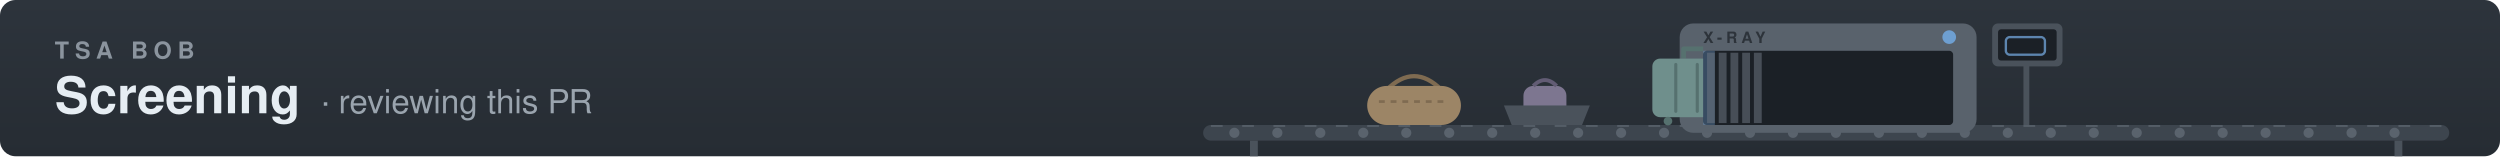
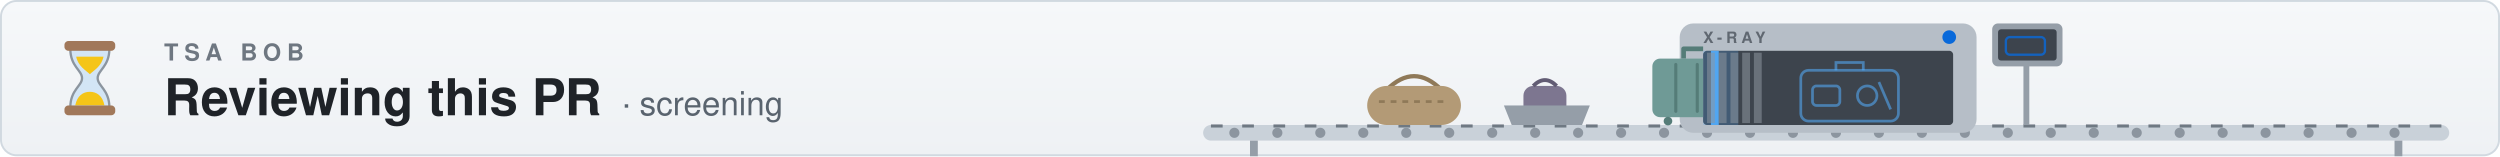
<svg xmlns="http://www.w3.org/2000/svg" width="1280" height="80" viewBox="0 0 1280 80" role="img" aria-label="TSA Bob is screening this PR">
  <defs>
    <linearGradient id="bg" x1="0" y1="0" x2="0" y2="1">
-       <stop offset="0" stop-color="#2d343c" />
-       <stop offset="1" stop-color="#262c33" />
+       <stop offset="0" stop-color="#f6f8fa" />
+       <stop offset="1" stop-color="#eef1f4" />
    </linearGradient>
    <clipPath id="outside">
      <rect x="0" y="0" width="872" height="80" />
    </clipPath>
    <clipPath id="tunnel">
      <rect x="872" y="26" width="128" height="38" />
    </clipPath>
  </defs>
-   <rect width="1280" height="80" rx="8" fill="url(#bg)" />
+   <rect x="0.5" y="0.5" width="1279" height="79" rx="8" fill="url(#bg)" stroke="#d1d9e0" />
+   <g transform="translate(24 18)">
+     <g>
+       <animateTransform attributeName="transform" type="rotate" values="0 22 22;0 22 22;180 22 22" keyTimes="0;0.85;1" dur="3s" repeatCount="indefinite" />
+       <path d="M12 7h20c0 9-6 11-6 15s6 6 6 15H12c0-9 6-11 6-15s-6-6-6-15z" fill="#cfe3f5" fill-opacity="0.9" stroke="#8c959f" stroke-width="1.2" />
+       <path d="M15 11h14c-1 5-5 7-7 9c-2-2-6-4-7-9z" fill="#f5c518">
+         <animate attributeName="fill-opacity" values="1;0.2" dur="3s" repeatCount="indefinite" />
+       </path>
+       <path d="M14.5 36c1-5 4-7 7.5-7s6.5 2 7.5 7z" fill="#f5c518">
+         <animate attributeName="fill-opacity" values="0.2;1" dur="3s" repeatCount="indefinite" />
+       </path>
+       <rect x="9" y="3" width="26" height="5" rx="2" fill="#a1785a" />
+       <rect x="9" y="36" width="26" height="5" rx="2" fill="#a1785a" />
+     </g>
+   </g>
  <g font-family="-apple-system, 'Segoe UI', Helvetica, Arial, sans-serif">
-     <text x="28" y="30" font-size="12" font-weight="700" letter-spacing="3" fill="#8b949e">TSA BOB</text>
-     <text x="28" y="58" font-size="26" font-weight="700" fill="#e6edf3">Screening<tspan dx="10" font-size="17" font-weight="400" fill="#9aa4ae">· reviewing this PR</tspan>
+     <text x="84" y="31" font-size="12" font-weight="700" letter-spacing="3" fill="#6e7781">TSA BOB</text>
+     <text x="84" y="59" font-size="26" font-weight="700" fill="#1f2328">Reviewing this PR<tspan dx="10" font-size="17" font-weight="400" fill="#59636e">· screening</tspan>
    </text>
  </g>
  <g>
-     <rect x="616" y="64" width="638" height="8" rx="4" fill="#3d454e" />
-     <line x1="620" y1="64.5" x2="1250" y2="64.5" stroke="#5a636d" stroke-width="1" stroke-dasharray="6 10" stroke-opacity="0.8">
+     <rect x="616" y="64" width="638" height="8" rx="4" fill="#c9d1d9" />
+     <line x1="620" y1="64.5" x2="1250" y2="64.5" stroke="#59636e" stroke-width="1.6" stroke-dasharray="6 10" stroke-opacity="0.8">
      <animate attributeName="stroke-dashoffset" from="16" to="0" dur="0.6s" repeatCount="indefinite" />
    </line>
-     <circle cx="632" cy="68" r="2.6" fill="#5a636d" />
-     <circle cx="654" cy="68" r="2.6" fill="#5a636d" />
-     <circle cx="676" cy="68" r="2.6" fill="#5a636d" />
-     <circle cx="698" cy="68" r="2.6" fill="#5a636d" />
-     <circle cx="720" cy="68" r="2.6" fill="#5a636d" />
-     <circle cx="742" cy="68" r="2.6" fill="#5a636d" />
-     <circle cx="764" cy="68" r="2.6" fill="#5a636d" />
-     <circle cx="786" cy="68" r="2.6" fill="#5a636d" />
-     <circle cx="808" cy="68" r="2.6" fill="#5a636d" />
-     <circle cx="830" cy="68" r="2.6" fill="#5a636d" />
-     <circle cx="852" cy="68" r="2.6" fill="#5a636d" />
-     <circle cx="874" cy="68" r="2.6" fill="#5a636d" />
-     <circle cx="896" cy="68" r="2.6" fill="#5a636d" />
-     <circle cx="918" cy="68" r="2.6" fill="#5a636d" />
-     <circle cx="940" cy="68" r="2.6" fill="#5a636d" />
-     <circle cx="962" cy="68" r="2.6" fill="#5a636d" />
-     <circle cx="984" cy="68" r="2.6" fill="#5a636d" />
-     <circle cx="1006" cy="68" r="2.6" fill="#5a636d" />
-     <circle cx="1028" cy="68" r="2.6" fill="#5a636d" />
-     <circle cx="1050" cy="68" r="2.6" fill="#5a636d" />
-     <circle cx="1072" cy="68" r="2.6" fill="#5a636d" />
-     <circle cx="1094" cy="68" r="2.6" fill="#5a636d" />
-     <circle cx="1116" cy="68" r="2.6" fill="#5a636d" />
-     <circle cx="1138" cy="68" r="2.6" fill="#5a636d" />
-     <circle cx="1160" cy="68" r="2.6" fill="#5a636d" />
-     <circle cx="1182" cy="68" r="2.6" fill="#5a636d" />
-     <circle cx="1204" cy="68" r="2.6" fill="#5a636d" />
-     <circle cx="1226" cy="68" r="2.6" fill="#5a636d" />
-     <rect x="640" y="72" width="4" height="8" fill="#4a525b" />
-     <rect x="1226" y="72" width="4" height="8" fill="#4a525b" />
+     <circle cx="632" cy="68" r="2.6" fill="#8c959f" />
+     <circle cx="654" cy="68" r="2.6" fill="#8c959f" />
+     <circle cx="676" cy="68" r="2.6" fill="#8c959f" />
+     <circle cx="698" cy="68" r="2.6" fill="#8c959f" />
+     <circle cx="720" cy="68" r="2.6" fill="#8c959f" />
+     <circle cx="742" cy="68" r="2.6" fill="#8c959f" />
+     <circle cx="764" cy="68" r="2.6" fill="#8c959f" />
+     <circle cx="786" cy="68" r="2.6" fill="#8c959f" />
+     <circle cx="808" cy="68" r="2.6" fill="#8c959f" />
+     <circle cx="830" cy="68" r="2.6" fill="#8c959f" />
+     <circle cx="852" cy="68" r="2.6" fill="#8c959f" />
+     <circle cx="874" cy="68" r="2.6" fill="#8c959f" />
+     <circle cx="896" cy="68" r="2.6" fill="#8c959f" />
+     <circle cx="918" cy="68" r="2.6" fill="#8c959f" />
+     <circle cx="940" cy="68" r="2.6" fill="#8c959f" />
+     <circle cx="962" cy="68" r="2.6" fill="#8c959f" />
+     <circle cx="984" cy="68" r="2.6" fill="#8c959f" />
+     <circle cx="1006" cy="68" r="2.6" fill="#8c959f" />
+     <circle cx="1028" cy="68" r="2.6" fill="#8c959f" />
+     <circle cx="1050" cy="68" r="2.6" fill="#8c959f" />
+     <circle cx="1072" cy="68" r="2.6" fill="#8c959f" />
+     <circle cx="1094" cy="68" r="2.6" fill="#8c959f" />
+     <circle cx="1116" cy="68" r="2.6" fill="#8c959f" />
+     <circle cx="1138" cy="68" r="2.6" fill="#8c959f" />
+     <circle cx="1160" cy="68" r="2.6" fill="#8c959f" />
+     <circle cx="1182" cy="68" r="2.6" fill="#8c959f" />
+     <circle cx="1204" cy="68" r="2.6" fill="#8c959f" />
+     <circle cx="1226" cy="68" r="2.6" fill="#8c959f" />
+     <rect x="640" y="72" width="4" height="8" fill="#959ea8" />
+     <rect x="1226" y="72" width="4" height="8" fill="#959ea8" />
  </g>
  <g>
-     <path d="M710 46 q14 -14 28 0" fill="none" stroke="#7f6b51" stroke-width="2.2" />
-     <rect x="700" y="44" width="48" height="20" rx="10" fill="#9c8566" />
-     <path d="M706 52 h36" stroke="#7f6b51" stroke-width="1.4" stroke-dasharray="3 3" />
+     <path d="M710 46 q14 -14 28 0" fill="none" stroke="#8f7958" stroke-width="2.2" />
+     <rect x="700" y="44" width="48" height="20" rx="10" fill="#b39a76" />
+     <path d="M706 52 h36" stroke="#8f7958" stroke-width="1.4" stroke-dasharray="3 3" />
  </g>
  <g>
    <rect x="780" y="44" width="22" height="16" rx="5" fill="#7d7690" />
    <path d="M785 44 q6 -6 12 0" fill="none" stroke="#625c74" stroke-width="2" />
-     <path d="M770 54 h44 l-4 10 h-36 z" fill="#4a525b" />
+     <path d="M770 54 h44 l-4 10 h-36 z" fill="#959ea8" />
  </g>
  <g>
-     <rect x="860" y="12" width="152" height="56" rx="7" fill="#59626c" />
-     <rect x="872" y="26" width="128" height="38" rx="2" fill="#1b2026" />
+     <rect x="860" y="12" width="152" height="56" rx="7" fill="#b6bec7" />
+     <rect x="872" y="26" width="128" height="38" rx="2" fill="#3d444d" />
    <g clip-path="url(#tunnel)">
-       <rect x="872" y="26" width="6" height="38" fill="#6e9fd1" fill-opacity="0.35">
-         <animate attributeName="x" values="872;994;872" dur="2.4s" repeatCount="indefinite" />
-       </rect>
+       <g fill="none" stroke="#54aeff" stroke-opacity="0.55" stroke-width="1.4">
+         <rect x="922" y="36" width="50" height="26" rx="4" />
+         <path d="M940 36v-4h14v4" />
+         <rect x="928" y="44" width="14" height="10" rx="2" />
+         <circle cx="956" cy="49" r="5" />
+         <path d="M962 42l6 14" />
+       </g>
+       <g>
+         <animateTransform attributeName="transform" type="translate" values="0 0;116 0;0 0" dur="2.4s" repeatCount="indefinite" />
+         <rect x="866" y="26" width="24" height="38" fill="#54aeff" fill-opacity="0.22" />
+         <rect x="876" y="26" width="4" height="38" fill="#54aeff" fill-opacity="0.9" />
+       </g>
    </g>
-     <rect x="874" y="27" width="4" height="36" fill="#6b7580" fill-opacity="0.55" />
-     <rect x="880" y="27" width="4" height="36" fill="#6b7580" fill-opacity="0.55" />
-     <rect x="886" y="27" width="4" height="36" fill="#6b7580" fill-opacity="0.55" />
-     <rect x="892" y="27" width="4" height="36" fill="#6b7580" fill-opacity="0.55" />
-     <rect x="898" y="27" width="4" height="36" fill="#6b7580" fill-opacity="0.55" />
-     <text x="872" y="22" font-family="-apple-system, 'Segoe UI', Helvetica, Arial, sans-serif" font-size="8" font-weight="700" letter-spacing="2" fill="#1b2026" fill-opacity="0.7">X-RAY</text>
-     <circle cx="998" cy="19" r="3.5" fill="#6e9fd1">
+     <rect x="874" y="27" width="4" height="36" fill="#8c959f" fill-opacity="0.55" />
+     <rect x="880" y="27" width="4" height="36" fill="#8c959f" fill-opacity="0.55" />
+     <rect x="886" y="27" width="4" height="36" fill="#8c959f" fill-opacity="0.55" />
+     <rect x="892" y="27" width="4" height="36" fill="#8c959f" fill-opacity="0.55" />
+     <rect x="898" y="27" width="4" height="36" fill="#8c959f" fill-opacity="0.55" />
+     <text x="872" y="22" font-family="-apple-system, 'Segoe UI', Helvetica, Arial, sans-serif" font-size="8" font-weight="700" letter-spacing="2" fill="#3d444d" fill-opacity="0.7">X-RAY</text>
+     <circle cx="998" cy="19" r="3.5" fill="#0969da">
      <animate attributeName="fill-opacity" values="1;0.35;1" dur="1.4s" repeatCount="indefinite" />
    </circle>
  </g>
  <g clip-path="url(#outside)">
    <g>
-       <path d="M862 30 v-5 h14 v5" fill="none" stroke="#56716f" stroke-width="2.4" stroke-linejoin="round" />
-       <rect x="846" y="30" width="46" height="30" rx="4" fill="#6f8f8c" />
-       <path d="M858 33v24M869 33v24M880 33v24" stroke="#56716f" stroke-width="1.6" stroke-linecap="round" />
-       <circle cx="854" cy="62" r="2.2" fill="#56716f" />
-       <circle cx="884" cy="62" r="2.2" fill="#56716f" />
+       <animateTransform attributeName="transform" type="translate" values="-44 0;30 0" dur="2.4s" repeatCount="indefinite" />
+       <g>
+         <path d="M862 30 v-5 h14 v5" fill="none" stroke="#557c78" stroke-width="2.4" stroke-linejoin="round" />
+         <rect x="846" y="30" width="46" height="30" rx="4" fill="#6f9a96" />
+         <path d="M858 33v24M869 33v24M880 33v24" stroke="#557c78" stroke-width="1.6" stroke-linecap="round" />
+         <circle cx="854" cy="62" r="2.2" fill="#557c78" />
+         <circle cx="884" cy="62" r="2.2" fill="#557c78" />
+       </g>
    </g>
  </g>
  <g>
-     <rect x="1036" y="30" width="3" height="34" fill="#4a525b" />
-     <rect x="1020" y="12" width="36" height="22" rx="3" fill="#4a525b" />
-     <rect x="1023" y="15" width="30" height="16" rx="1.5" fill="#1b2026" />
-     <rect x="1027" y="19" width="20" height="9" rx="2" fill="none" stroke="#6e9fd1" stroke-opacity="0.8" stroke-width="1.2">
+     <rect x="1036" y="30" width="3" height="34" fill="#959ea8" />
+     <rect x="1020" y="12" width="36" height="22" rx="3" fill="#959ea8" />
+     <rect x="1023" y="15" width="30" height="16" rx="1.5" fill="#3d444d" />
+     <rect x="1027" y="19" width="20" height="9" rx="2" fill="none" stroke="#0969da" stroke-opacity="0.8" stroke-width="1.2">
      <animate attributeName="stroke-opacity" values="0.9;0.3;0.9" dur="1.4s" repeatCount="indefinite" />
    </rect>
  </g>
</svg>
